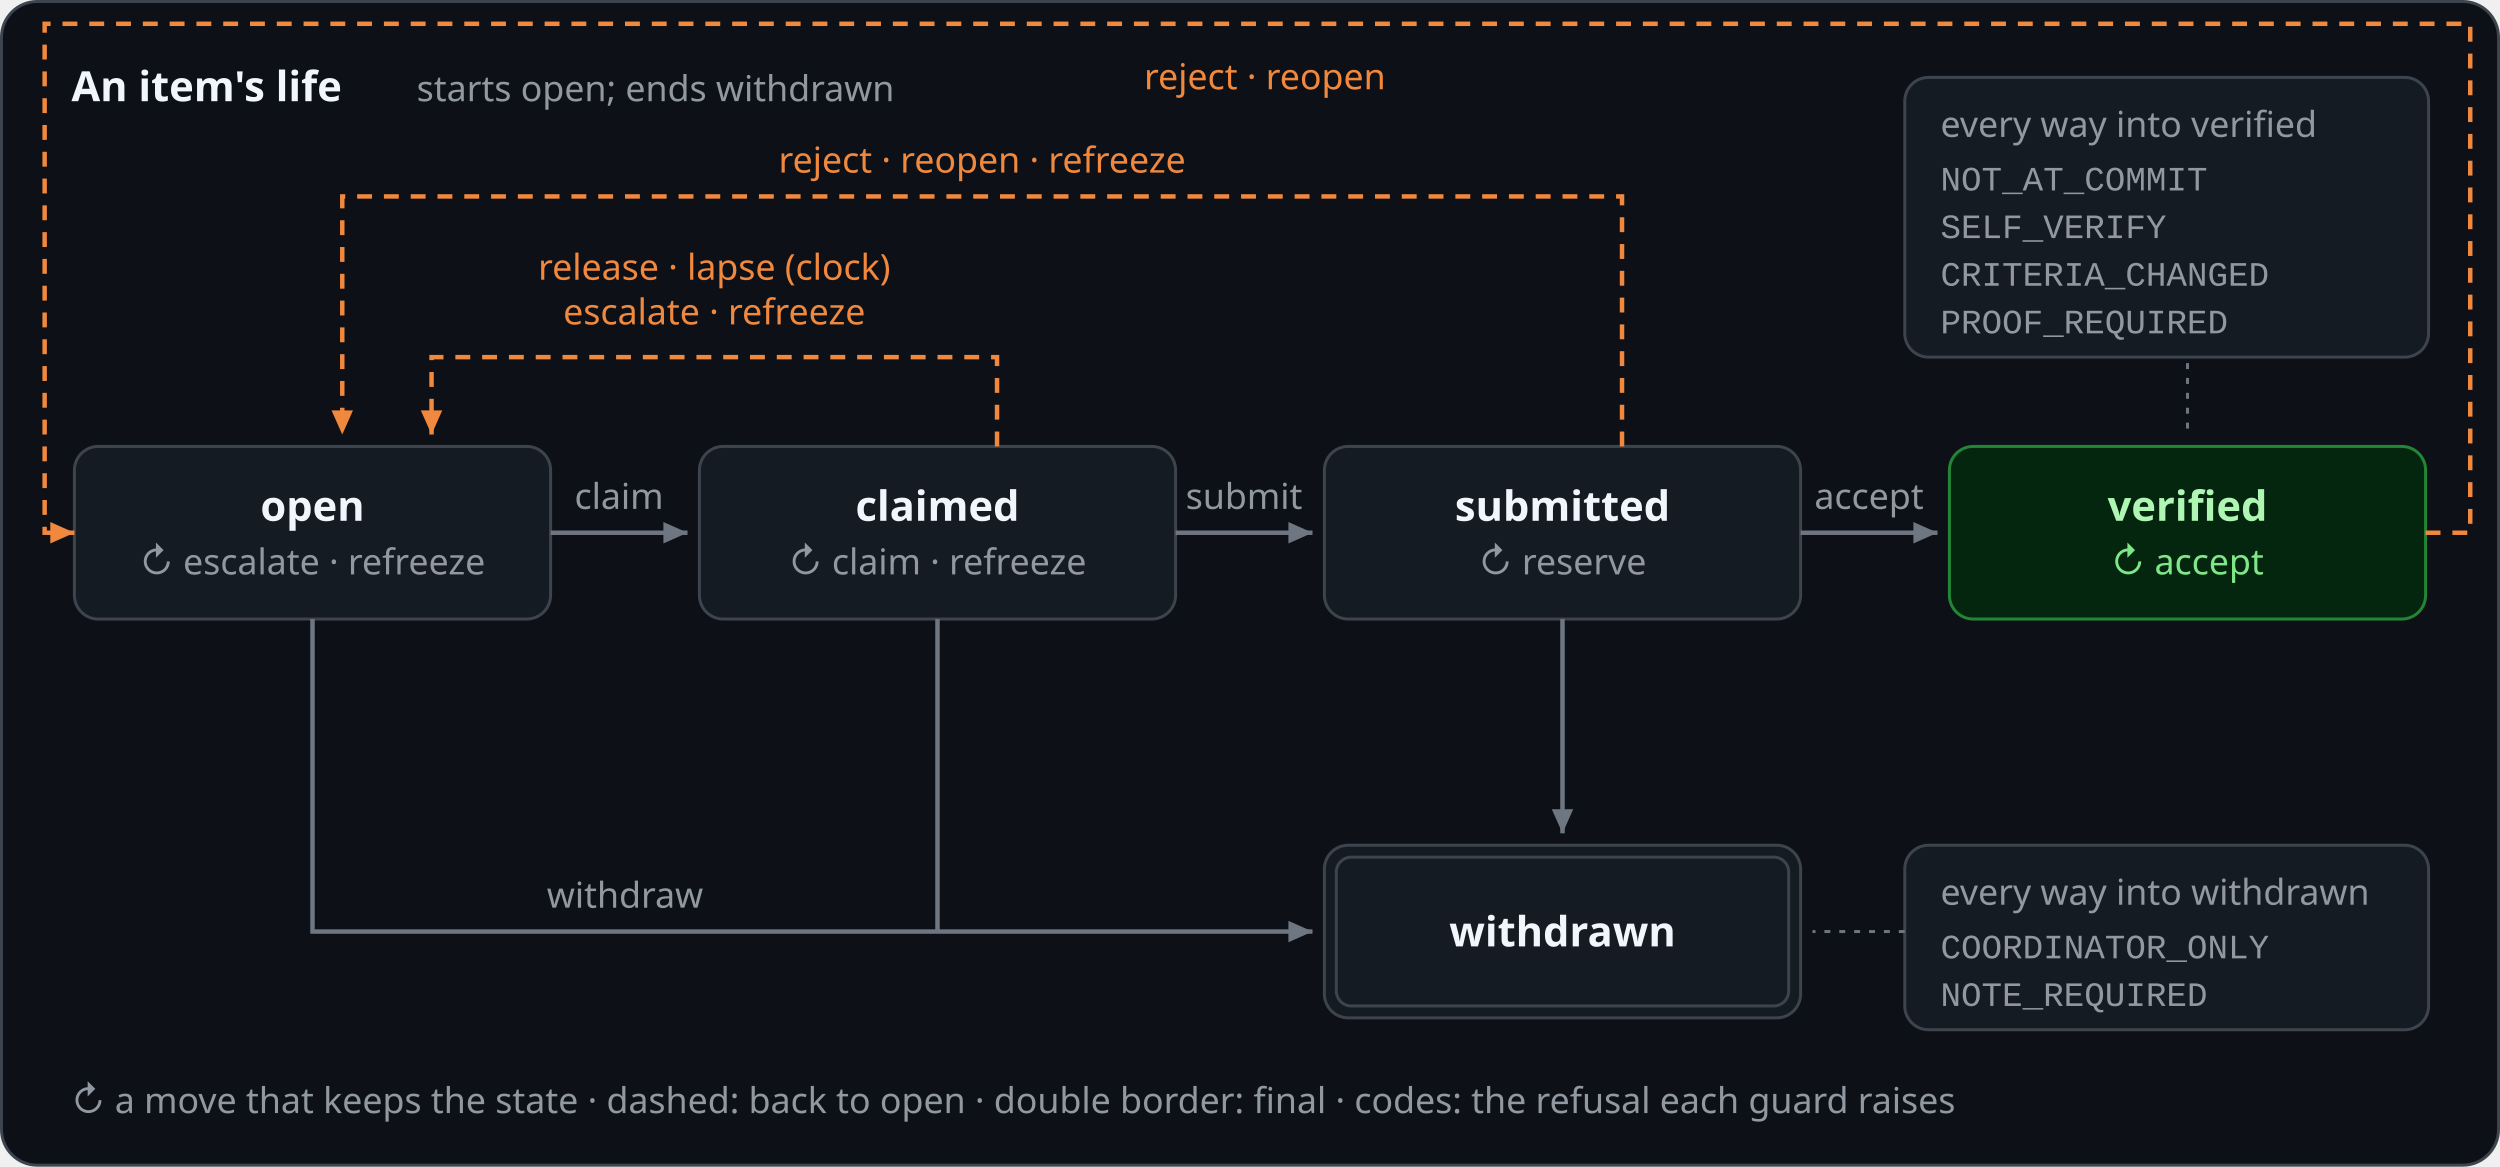
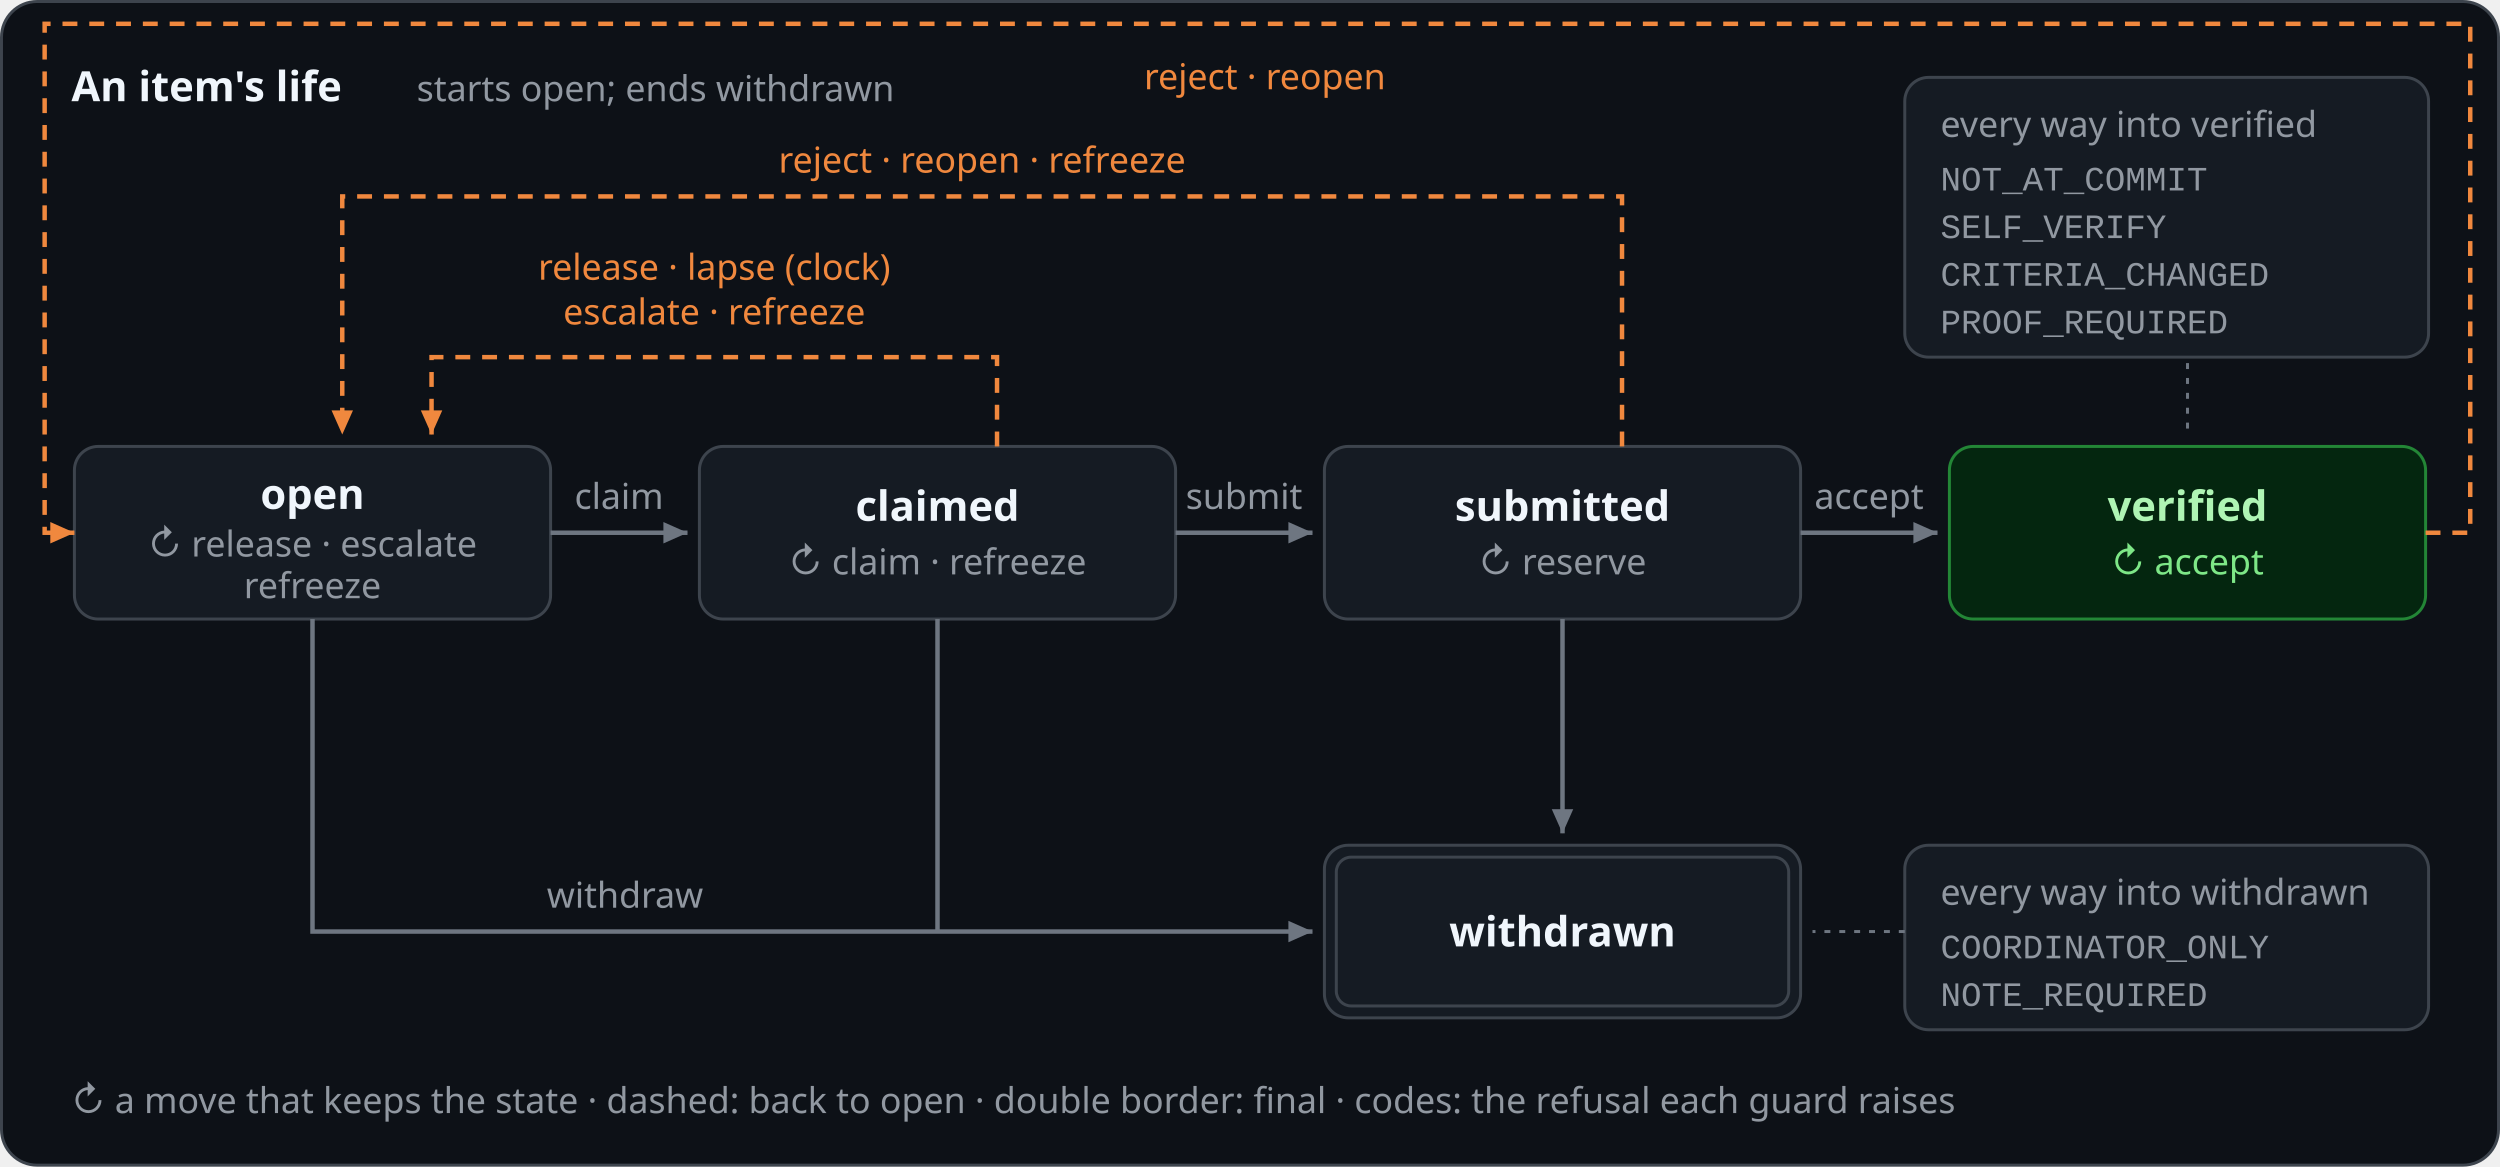
<svg xmlns="http://www.w3.org/2000/svg" viewBox="0 0 840 392" width="840" height="392" role="img" aria-labelledby="title desc">
  <style>
text { font-family: -apple-system, BlinkMacSystemFont, 'Segoe UI', 'Noto Sans', Helvetica, Arial, sans-serif; fill: #1f2328; }
.mono { font-family: ui-monospace, SFMono-Regular, 'SF Mono', Menlo, Consolas, 'Liberation Mono', monospace; }
.card { fill: #ffffff; stroke: #d1d9e0; }
.head { font-size: 14px; font-weight: 600; }
.aside { font-size: 12px; fill: #59636e; }
.t1 { font-size: 14px; font-weight: 600; }
.t2 { font-size: 12px; fill: #59636e; }
.label { font-size: 12px; fill: #59636e; }
.code { font-size: 11.5px; fill: #59636e; }
.edge { fill: none; stroke: #8c959f; stroke-width: 1.5; }
.edge.back { stroke: #bc4c00; stroke-dasharray: 5 4; }
.edge.leader { stroke-width: 1; stroke-dasharray: 2 3; }
.tip { fill: #8c959f; }
.tip.back { fill: #bc4c00; }
.label.back { fill: #bc4c00; }
.frame { fill: none; stroke: #d1d9e0; stroke-dasharray: 4 4; }
.plain rect { fill: #f6f8fa; stroke: #d1d9e0; }
.person rect { fill: #ddf4ff; stroke: #54aeff; }
.person .t1 { fill: #0a3069; } .person .t2 { fill: #0550ae; }
.agent rect { fill: #fbefff; stroke: #c297ff; }
.agent .t1 { fill: #3e1f79; } .agent .t2 { fill: #6639ba; }
.check rect { fill: #fff8c5; stroke: #d4a72c; }
.check .t1 { fill: #4d2d00; } .check .t2 { fill: #7d4e00; }
.done rect { fill: #dafbe1; stroke: #4ac26b; }
.done .t1 { fill: #044f1e; } .done .t2 { fill: #116329; }

  text { fill: #f0f6fc; }
  .card { fill: #0d1117; stroke: #3d444d; }
  .aside, .t2, .label, .code { fill: #9198a1; }
  .edge { stroke: #6e7681; }
  .edge.back { stroke: #f0883e; }
  .tip { fill: #6e7681; }
  .tip.back, .label.back { fill: #f0883e; }
  .frame { stroke: #3d444d; }
  .plain rect { fill: #151b23; stroke: #3d444d; }
  .person rect { fill: #0c2d6b; stroke: #1f6feb; }
  .person .t1 { fill: #cae8ff; } .person .t2 { fill: #a5d6ff; }
  .agent rect { fill: #271052; stroke: #8957e5; }
  .agent .t1 { fill: #ecdeff; } .agent .t2 { fill: #d2a8ff; }
  .check rect { fill: #272115; stroke: #9e6a03; }
  .check .t1 { fill: #f8e3a1; } .check .t2 { fill: #e3b341; }
  .done rect { fill: #04260f; stroke: #238636; }
  .done .t1 { fill: #aff5b4; } .done .t2 { fill: #7ee787; }

</style>
  <defs>
    <marker id="tip" viewBox="0 0 10 10" refX="9" refY="5" markerWidth="9" markerHeight="9" markerUnits="userSpaceOnUse" orient="auto">
      <path class="tip" d="M0 1 L9 5 L0 9 z" />
    </marker>
    <marker id="tip-back" viewBox="0 0 10 10" refX="9" refY="5" markerWidth="9" markerHeight="9" markerUnits="userSpaceOnUse" orient="auto">
      <path class="tip back" d="M0 1 L9 5 L0 9 z" />
    </marker>
  </defs>
  <rect class="card" x="0.5" y="0.5" width="839" height="391" rx="12" />
  <text class="head" x="24" y="34">An item's life</text>
  <text class="aside" x="140" y="34">starts open; ends withdrawn</text>
  <g class="plain">
    <rect x="25" y="150" width="160" height="58" rx="8" />
-     <text class="t1" x="105" y="175" text-anchor="middle">open</text>
-     <text class="t2" x="105" y="193" text-anchor="middle">↻ escalate · refreeze</text>
+     <text class="t1" x="105" y="171" text-anchor="middle">open</text>
+     <text class="t2" x="105" y="187" text-anchor="middle">↻ release · escalate</text>
+     <text class="t2" x="105" y="201" text-anchor="middle">refreeze</text>
  </g>
  <g class="plain">
    <rect x="235" y="150" width="160" height="58" rx="8" />
    <text class="t1" x="315" y="175" text-anchor="middle">claimed</text>
    <text class="t2" x="315" y="193" text-anchor="middle">↻ claim · refreeze</text>
  </g>
  <g class="plain">
    <rect x="445" y="150" width="160" height="58" rx="8" />
    <text class="t1" x="525" y="175" text-anchor="middle">submitted</text>
    <text class="t2" x="525" y="193" text-anchor="middle">↻ reserve</text>
  </g>
  <g class="done">
    <rect x="655" y="150" width="160" height="58" rx="8" />
    <text class="t1" x="735" y="175" text-anchor="middle">verified</text>
    <text class="t2" x="735" y="193" text-anchor="middle">↻ accept</text>
  </g>
  <g class="plain" data-final="withdrawn">
    <rect x="445" y="284" width="160" height="58" rx="8" />
    <rect x="449" y="288" width="152" height="50" rx="5" fill="none" />
    <text class="t1" x="525" y="318" text-anchor="middle">withdrawn</text>
  </g>
  <path class="edge" d="M 185 179 L 231 179" marker-end="url(#tip)" />
  <text class="label" x="208" y="171" text-anchor="middle">claim</text>
  <path class="edge back" d="M 335 150 L 335 120 L 145 120 L 145 146" marker-end="url(#tip-back)" />
  <text class="label back" x="240" y="94" text-anchor="middle">release · lapse (clock)</text>
  <text class="label back" x="240" y="109" text-anchor="middle">escalate · refreeze</text>
  <path class="edge" d="M 395 179 L 441 179" marker-end="url(#tip)" />
  <text class="label" x="418" y="171" text-anchor="middle">submit</text>
  <path class="edge" d="M 605 179 L 651 179" marker-end="url(#tip)" />
  <text class="label" x="628" y="171" text-anchor="middle">accept</text>
  <path class="edge back" d="M 545 150 L 545 66 L 115 66 L 115 146" marker-end="url(#tip-back)" />
  <text class="label back" x="330" y="58" text-anchor="middle">reject · reopen · refreeze</text>
  <path class="edge back" d="M 815 179 L 830 179 L 830 8 L 15 8 L 15 179 L 25 179" marker-end="url(#tip-back)" />
  <text class="label back" x="425" y="30" text-anchor="middle">reject · reopen</text>
  <path class="edge" d="M 105 208 L 105 313 L 441 313" marker-end="url(#tip)" />
  <text class="label" x="210" y="305" text-anchor="middle">withdraw</text>
  <path class="edge" d="M 315 208 L 315 313" />
  <path class="edge" d="M 525 208 L 525 280" marker-end="url(#tip)" />
  <g class="plain">
    <rect x="640" y="26" width="176" height="94" rx="8" />
  </g>
  <text class="label" x="652" y="46">every way into verified</text>
  <text class="code mono" x="652" y="64">NOT_AT_COMMIT</text>
  <text class="code mono" x="652" y="80">SELF_VERIFY</text>
  <text class="code mono" x="652" y="96">CRITERIA_CHANGED</text>
  <text class="code mono" x="652" y="112">PROOF_REQUIRED</text>
  <path class="edge leader" d="M 735 122 L 735 146" />
  <g class="plain">
    <rect x="640" y="284" width="176" height="62" rx="8" />
  </g>
  <text class="label" x="652" y="304">every way into withdrawn</text>
  <text class="code mono" x="652" y="322">COORDINATOR_ONLY</text>
  <text class="code mono" x="652" y="338">NOTE_REQUIRED</text>
  <path class="edge leader" d="M 640 313 L 609 313" />
  <text class="aside" x="24" y="374">↻ a move that keeps the state · dashed: back to open · double border: final · codes: the refusal each guard raises</text>
</svg>
